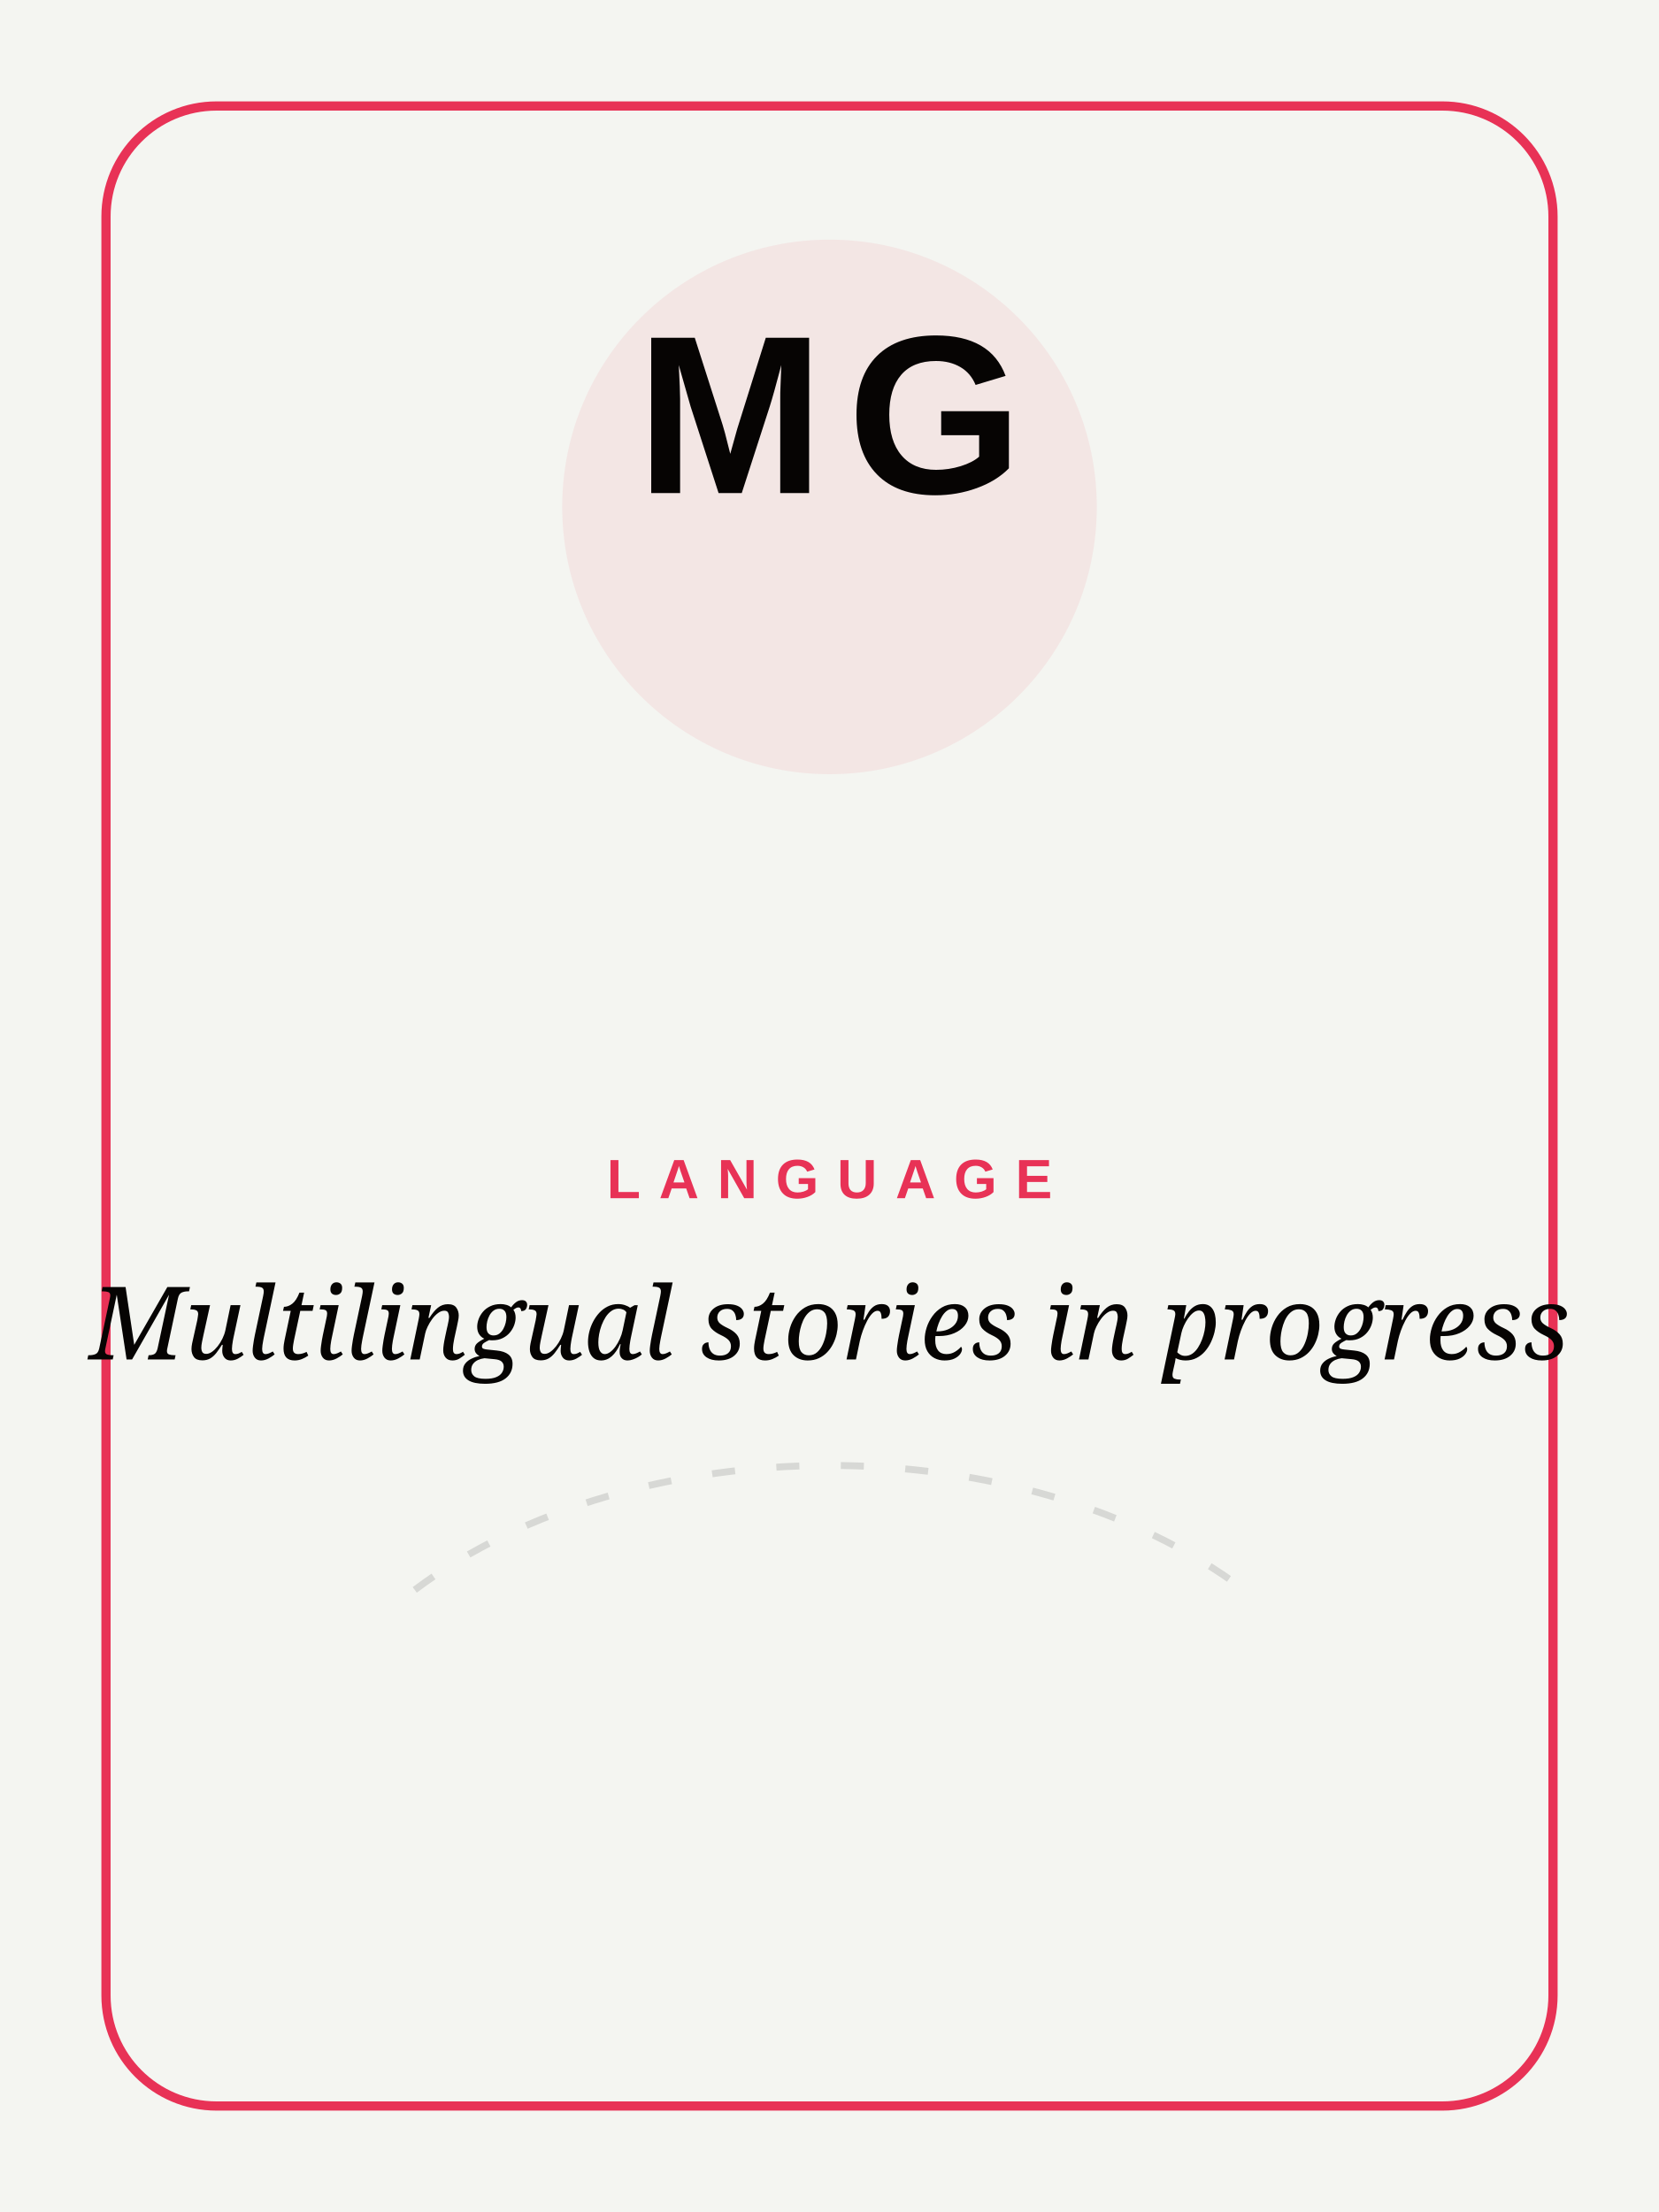
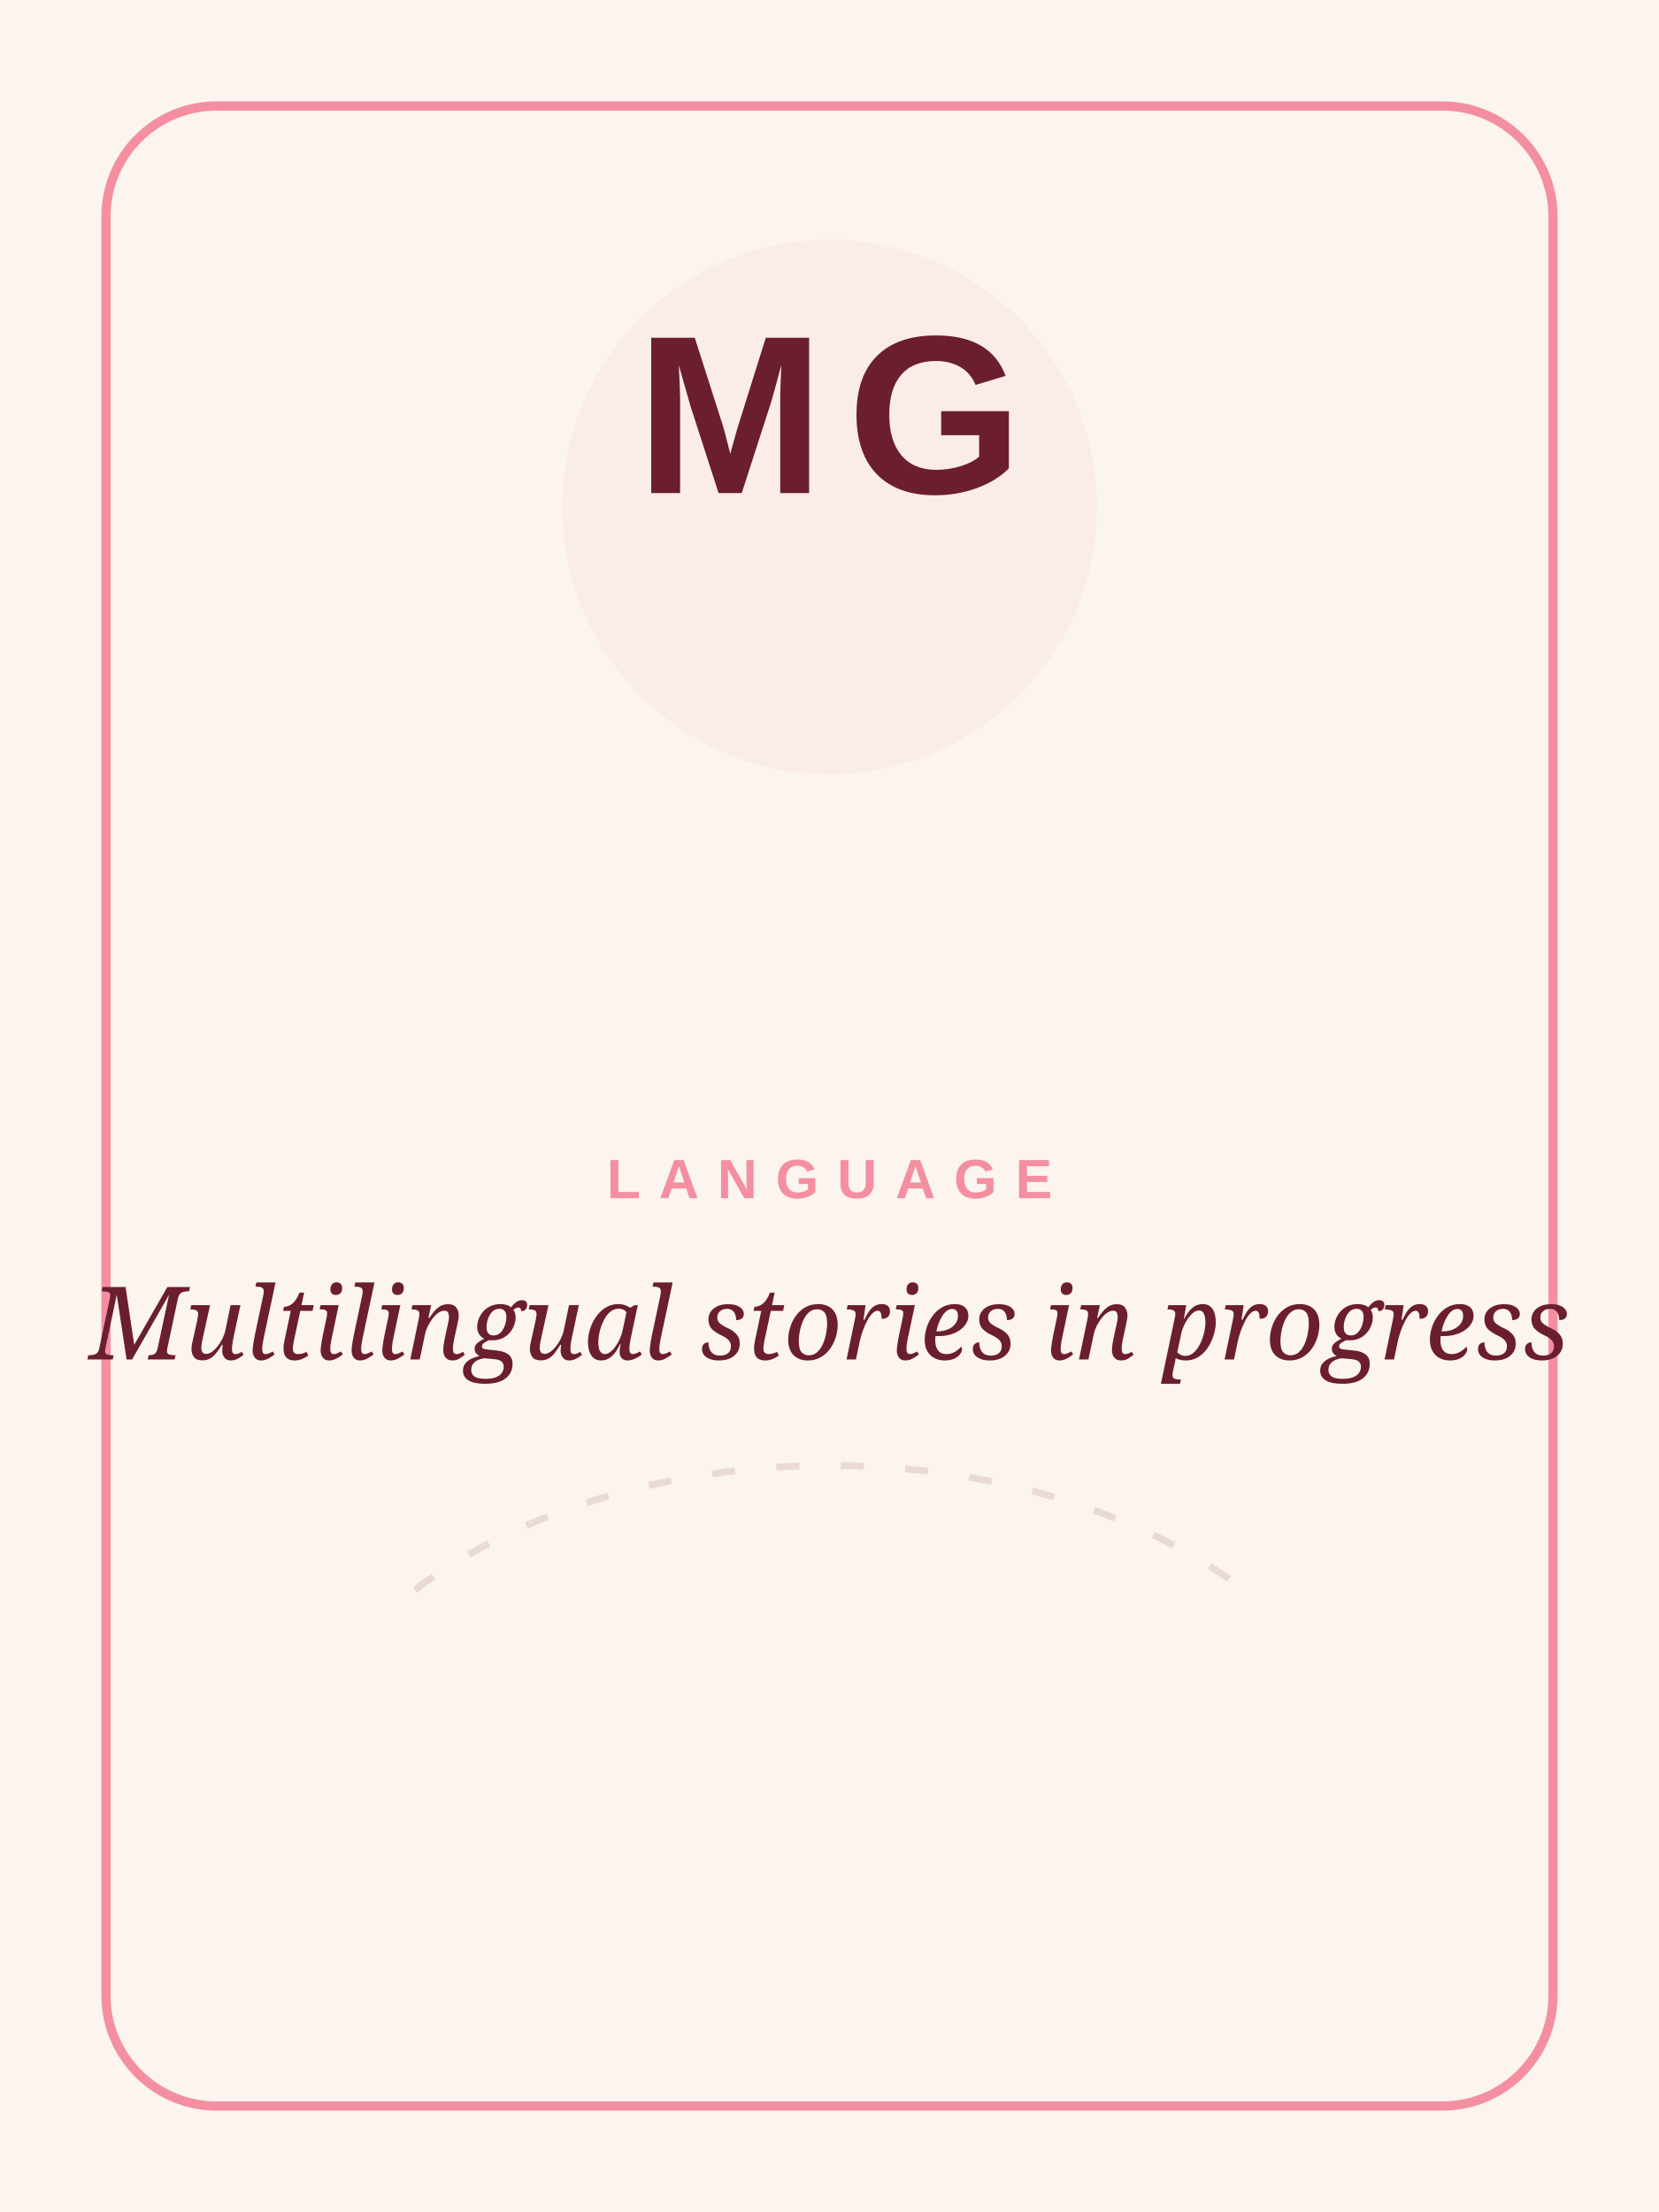
<svg xmlns="http://www.w3.org/2000/svg" viewBox="0 0 720 960" role="img" aria-labelledby="title desc">
-   <rect width="720" height="960" fill="#F4F5F1" />
-   <rect x="46" y="46" width="628" height="868" rx="48" fill="none" stroke="#E83256" stroke-width="4" />
-   <circle cx="360" cy="220" r="116" fill="#E83256" fill-opacity="0.08" />
-   <path d="M180 690c96-72 264-72 360 0" fill="none" stroke="#060403" stroke-opacity="0.12" stroke-width="3" stroke-dasharray="10 18" />
-   <text x="360" y="214" text-anchor="middle" fill="#060403" font-family="Instrument Sans, Arial, sans-serif" font-size="98" font-weight="700" letter-spacing="10">MG</text>
-   <text x="360" y="520" text-anchor="middle" fill="#E83256" font-family="Instrument Sans, Arial, sans-serif" font-size="24" font-weight="600" letter-spacing="8">LANGUAGE</text>
-   <text x="360" y="590" text-anchor="middle" fill="#060403" font-family="Instrument Serif, Georgia, serif" font-size="44" font-style="italic">Multilingual stories in progress</text>
+   <rect width="720" height="960" fill="#FBF4EF" />
+   <rect x="46" y="46" width="628" height="868" rx="48" fill="none" stroke="#F48FA1" stroke-width="4" />
+   <circle cx="360" cy="220" r="116" fill="#F48FA1" fill-opacity="0.08" />
+   <path d="M180 690c96-72 264-72 360 0" fill="none" stroke="#6B1E2E" stroke-opacity="0.12" stroke-width="3" stroke-dasharray="10 18" />
+   <text x="360" y="214" text-anchor="middle" fill="#6B1E2E" font-family="Instrument Sans, Arial, sans-serif" font-size="98" font-weight="700" letter-spacing="10">MG</text>
+   <text x="360" y="520" text-anchor="middle" fill="#F48FA1" font-family="Instrument Sans, Arial, sans-serif" font-size="24" font-weight="600" letter-spacing="8">LANGUAGE</text>
+   <text x="360" y="590" text-anchor="middle" fill="#6B1E2E" font-family="Instrument Serif, Georgia, serif" font-size="44" font-style="italic">Multilingual stories in progress</text>
</svg>
